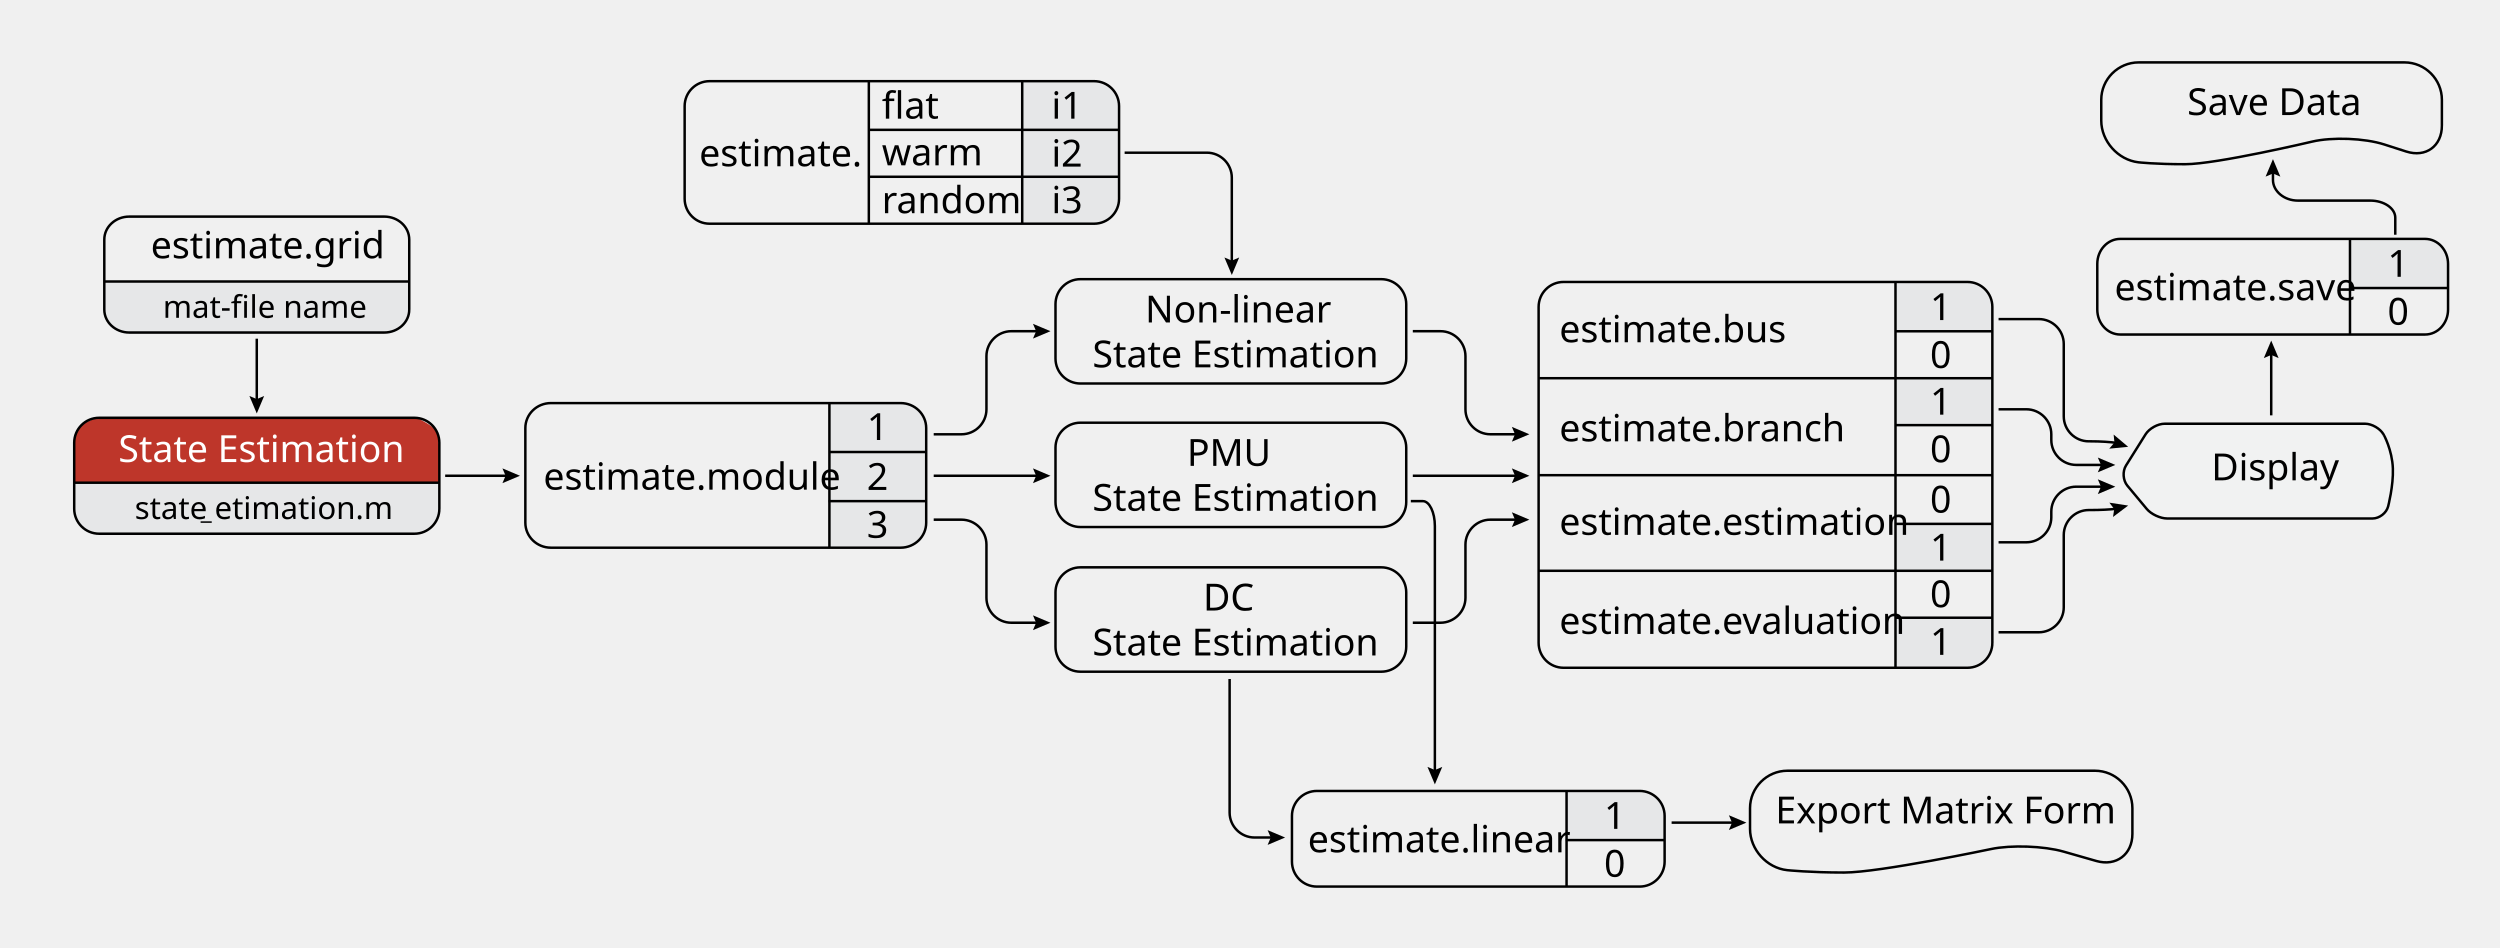
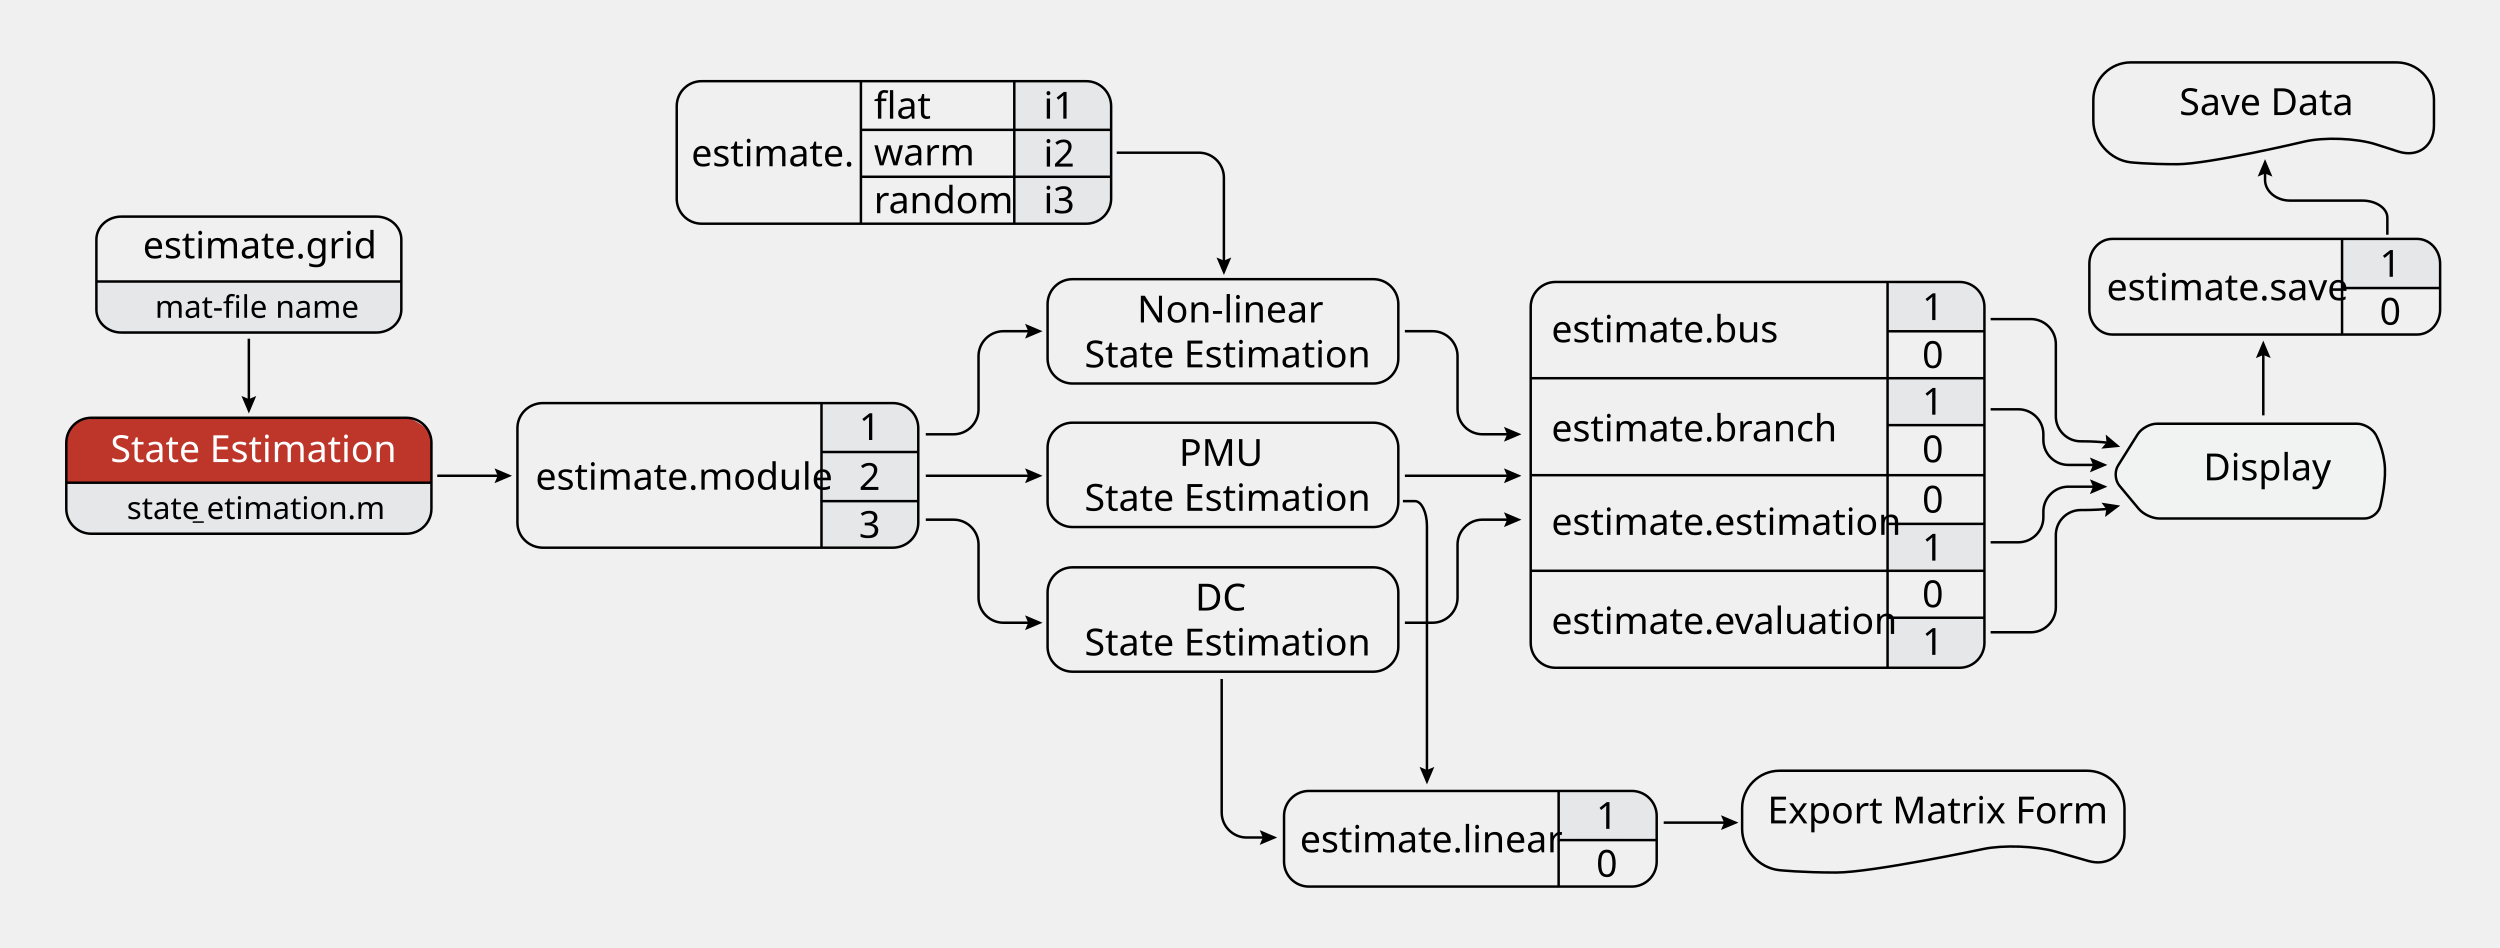
<svg xmlns="http://www.w3.org/2000/svg" version="1.1" id="Layer_1" x="0px" y="0px" width="358px" height="135.667px" viewBox="0 0 358 135.667" enable-background="new 0 0 358 135.667" xml:space="preserve">
-   <path fill="#E6E7E8" d="M285.303,88.458h-13.869v7.13c0-0.001,3.189,0.106,6.607,0.111c5.306,0.01,4.539-0.421,6.111-0.949  c0.935-0.314,1.188-2.666,1.209-3.9C285.383,89.467,285.303,88.458,285.303,88.458z" />
-   <text transform="matrix(1 0 0 1 21.5884 36.9907)" font-family="'CMR10'" font-size="5.357">estimate.grid</text>
-   <path fill="#BE362A" d="M59.714,59.829l-46.271,0.179c0,0-1.614,0.54-1.913,0.961c-0.627,0.881-0.917,1.816-0.917,1.816v6.24  c0,0,32.685,0.131,52.314,0v-3.847c0,0-0.004-2.803-0.488-3.54C61.985,60.948,59.714,59.829,59.714,59.829z" />
-   <path fill="#E6E7E8" d="M59.49,76.43H13.882l-2.49-1.271l-0.767-1.366v-4.661c0,0,32.67-0.105,52.29,0v4.84  c0,0-0.432,0.514-0.916,1.1C61.545,75.617,59.49,76.43,59.49,76.43z" />
-   <path fill="#FFFFFF" stroke="#000000" stroke-width="0.357" stroke-miterlimit="10" d="M10.625,69.123h52.29H10.625z" />
-   <text transform="matrix(1 0 0 1 16.9487 66.1646)" fill="#FFFFFF" font-family="'CMR10'" font-size="5.357">State Estimation</text>
-   <text transform="matrix(1 0 0 1 19.291 74.3242)">
+   <path fill="#E6E7E8" d="M284.168,88.458h-13.869v7.13c0-0.001,3.189,0.106,6.607,0.111c5.306,0.01,4.539-0.421,6.111-0.949  c0.935-0.314,1.188-2.666,1.209-3.9C284.248,89.467,284.168,88.458,284.168,88.458z" />
+   <text transform="matrix(1 0 0 1 20.4546 36.9907)" font-family="'CMR10'" font-size="5.357">estimate.grid</text>
+   <path fill="#BE362A" d="M58.581,59.829L12.31,60.008c0,0-1.614,0.54-1.913,0.961c-0.627,0.881-0.917,1.816-0.917,1.816v6.24  c0,0,32.685,0.131,52.314,0v-3.847c0,0-0.004-2.803-0.488-3.54C60.851,60.948,58.581,59.829,58.581,59.829z" />
+   <path fill="#E6E7E8" d="M58.356,76.43H12.748l-2.49-1.271l-0.767-1.366v-4.661c0,0,32.67-0.105,52.29,0v4.84  c0,0-0.432,0.514-0.916,1.1C60.412,75.617,58.356,76.43,58.356,76.43z" />
+   <path fill="#FFFFFF" stroke="#000000" stroke-width="0.357" stroke-miterlimit="10" d="M9.492,69.123h52.29H9.492z" />
+   <text transform="matrix(1 0 0 1 15.8149 66.1646)" fill="#FFFFFF" font-family="'CMR10'" font-size="5.357">State Estimation</text>
+   <text transform="matrix(1 0 0 1 18.1572 74.3242)">
    <tspan x="0" y="0" font-family="'CMR10'" font-size="4.465">state</tspan>
    <tspan x="9.438" y="0" font-family="'ArialMT'" font-size="3.572">_</tspan>
    <tspan x="11.424" y="0" font-family="'CMR10'" font-size="4.465">etimation.m</tspan>
  </text>
  <g>
-     <line fill="#FFFFFF" x1="63.749" y1="68.129" x2="74.458" y2="68.129" />
-     <g>
-       <line fill="none" stroke="#000000" stroke-width="0.357" stroke-miterlimit="10" x1="63.749" y1="68.129" x2="72.753" y2="68.129" />
-       <g>
-         <polygon points="71.95,69.188 72.4,68.129 71.95,67.071 74.458,68.129    " />
-       </g>
-     </g>
-   </g>
-   <g>
-     <line fill="#FFFFFF" x1="36.77" y1="48.5" x2="36.77" y2="59.209" />
-     <g>
-       <line fill="none" stroke="#000000" stroke-width="0.357" stroke-miterlimit="10" x1="36.77" y1="48.5" x2="36.77" y2="57.504" />
-       <g>
-         <polygon points="35.712,56.701 36.77,57.151 37.828,56.701 36.77,59.209    " />
-       </g>
-     </g>
-   </g>
-   <path fill="#E6E7E8" d="M55.744,47.619H17.657l-2.08-1.272l-0.641-1.365V40.32c0,0,27.283-0.105,43.667,0v4.84  c0,0-0.36,0.514-0.765,1.098C57.46,46.807,55.744,47.619,55.744,47.619z" />
-   <path fill="#FFFFFF" stroke="#000000" stroke-width="0.357" stroke-miterlimit="10" d="M14.937,40.312h43.667H14.937z" />
-   <text transform="matrix(1 0 0 1 23.3286 45.5117)" font-family="'CMR10'" font-size="4.465">mat-file name</text>
-   <path fill="none" stroke="#000000" stroke-width="0.357" stroke-miterlimit="10" d="M58.604,44.337  c0,1.813-1.599,3.282-3.571,3.282H18.508c-1.972,0-3.572-1.469-3.572-3.282V34.299c0-1.813,1.6-3.282,3.572-3.282h36.524  c1.973,0,3.571,1.469,3.571,3.282V44.337z" />
-   <path fill="none" stroke="#000000" stroke-width="0.357" stroke-miterlimit="10" d="M62.916,72.858  c0,1.972-1.599,3.571-3.572,3.571H14.197c-1.973,0-3.571-1.6-3.571-3.571V63.4c0-1.973,1.599-3.572,3.571-3.572h45.146  c1.973,0,3.572,1.599,3.572,3.572V72.858z" />
-   <path fill="#E6E7E8" d="M131.954,77.066c-0.412,0.693-2.172,1.363-2.172,1.363h-11.114V57.864c0,0,6.72-0.335,11.367,0.024  c0.642,0.049,1.292,0.808,1.774,0.976c0.262,0.091,0.814,1.365,0.816,3.284c0.005,4.015,0.083,7.395,0.091,9.697  c0.006,1.807-0.172,1.807-0.143,3.006C132.593,75.646,132.549,76.064,131.954,77.066z" />
-   <line fill="#FFFFFF" stroke="#000000" stroke-width="0.357" stroke-miterlimit="10" x1="118.668" y1="71.762" x2="132.716" y2="71.762" />
-   <text transform="matrix(1 0 0 1 124.1357 70.1543)" font-family="'CMR10'" font-size="5.357">2</text>
-   <text transform="matrix(1 0 0 1 124.1357 77.0195)" font-family="'CMR10'" font-size="5.357">3</text>
-   <path fill="#FFFFFF" stroke="#000000" stroke-width="0.357" stroke-miterlimit="10" d="M118.771,57.713V78.43V57.713z" />
-   <text transform="matrix(1 0 0 1 77.8149 70.1182)" font-family="'CMR10'" font-size="5.357">estimate.module</text>
-   <line fill="#FFFFFF" stroke="#000000" stroke-width="0.357" stroke-miterlimit="10" x1="118.762" y1="64.728" x2="132.631" y2="64.728" />
-   <text transform="matrix(1 0 0 1 124.1357 63.0112)" font-family="'CMR10'" font-size="5.357">1</text>
-   <path fill="none" stroke="#000000" stroke-width="0.357" stroke-miterlimit="10" d="M132.631,74.857  c0,1.973-1.639,3.572-3.66,3.572H78.889c-2.021,0-3.659-1.6-3.659-3.572V61.293c0-1.973,1.638-3.571,3.659-3.571h50.082  c2.021,0,3.66,1.599,3.66,3.571V74.857z" />
-   <g>
-     <g>
-       <path fill="none" stroke="#000000" stroke-width="0.357" stroke-miterlimit="10" d="M148.724,47.428h-3.893    c-1.964,0-3.572,1.607-3.572,3.572v7.617c0,1.964-1.607,3.572-3.572,3.572h-3.98" />
-       <g>
-         <polygon points="147.921,46.37 148.371,47.428 147.921,48.486 150.429,47.428    " />
-       </g>
-     </g>
-   </g>
-   <g>
-     <g>
-       <path fill="none" stroke="#000000" stroke-width="0.357" stroke-miterlimit="10" d="M148.724,89.176h-3.893    c-1.964,0-3.572-1.607-3.572-3.571v-7.617c0-1.964-1.607-3.571-3.572-3.571h-3.98" />
-       <g>
-         <polygon points="147.921,88.117 148.371,89.176 147.921,90.234 150.429,89.176    " />
-       </g>
-     </g>
-   </g>
-   <text transform="matrix(1 0 0 1 163.9868 46.1768)">
+     <line fill="#FFFFFF" x1="62.615" y1="68.129" x2="73.325" y2="68.129" />
+     <g>
+       <line fill="none" stroke="#000000" stroke-width="0.357" stroke-miterlimit="10" x1="62.615" y1="68.129" x2="71.619" y2="68.129" />
+       <g>
+         <polygon points="70.816,69.188 71.266,68.129 70.816,67.071 73.325,68.129    " />
+       </g>
+     </g>
+   </g>
+   <g>
+     <line fill="#FFFFFF" x1="35.636" y1="48.5" x2="35.636" y2="59.209" />
+     <g>
+       <line fill="none" stroke="#000000" stroke-width="0.357" stroke-miterlimit="10" x1="35.636" y1="48.5" x2="35.636" y2="57.504" />
+       <g>
+         <polygon points="34.578,56.701 35.636,57.151 36.694,56.701 35.636,59.209    " />
+       </g>
+     </g>
+   </g>
+   <path fill="#E6E7E8" d="M54.61,47.619H16.523l-2.08-1.272l-0.641-1.365V40.32c0,0,27.283-0.105,43.667,0v4.84  c0,0-0.36,0.514-0.765,1.098C56.326,46.807,54.61,47.619,54.61,47.619z" />
+   <path fill="#FFFFFF" stroke="#000000" stroke-width="0.357" stroke-miterlimit="10" d="M13.803,40.312H57.47H13.803z" />
+   <text transform="matrix(1 0 0 1 22.1948 45.5117)" font-family="'CMR10'" font-size="4.465">mat-file name</text>
+   <path fill="none" stroke="#000000" stroke-width="0.357" stroke-miterlimit="10" d="M57.47,44.337c0,1.813-1.599,3.282-3.571,3.282  H17.375c-1.972,0-3.572-1.469-3.572-3.282V34.299c0-1.813,1.6-3.282,3.572-3.282h36.524c1.973,0,3.571,1.469,3.571,3.282V44.337z" />
+   <path fill="none" stroke="#000000" stroke-width="0.357" stroke-miterlimit="10" d="M61.782,72.858  c0,1.972-1.599,3.571-3.572,3.571H13.063c-1.973,0-3.571-1.6-3.571-3.571V63.4c0-1.973,1.599-3.572,3.571-3.572h45.146  c1.973,0,3.572,1.599,3.572,3.572V72.858z" />
+   <path fill="#E6E7E8" d="M130.82,77.066c-0.412,0.693-2.172,1.363-2.172,1.363h-11.114V57.864c0,0,6.72-0.335,11.367,0.024  c0.642,0.049,1.292,0.808,1.774,0.976c0.262,0.091,0.814,1.365,0.816,3.284c0.005,4.015,0.083,7.395,0.091,9.697  c0.006,1.807-0.172,1.807-0.143,3.006C131.459,75.646,131.416,76.064,130.82,77.066z" />
+   <line fill="#FFFFFF" stroke="#000000" stroke-width="0.357" stroke-miterlimit="10" x1="117.535" y1="71.762" x2="131.582" y2="71.762" />
+   <text transform="matrix(1 0 0 1 123.002 70.1543)" font-family="'CMR10'" font-size="5.357">2</text>
+   <text transform="matrix(1 0 0 1 123.002 77.0195)" font-family="'CMR10'" font-size="5.357">3</text>
+   <path fill="#FFFFFF" stroke="#000000" stroke-width="0.357" stroke-miterlimit="10" d="M117.637,57.713V78.43V57.713z" />
+   <text transform="matrix(1 0 0 1 76.6812 70.1182)" font-family="'CMR10'" font-size="5.357">estimate.module</text>
+   <line fill="#FFFFFF" stroke="#000000" stroke-width="0.357" stroke-miterlimit="10" x1="117.628" y1="64.728" x2="131.497" y2="64.728" />
+   <text transform="matrix(1 0 0 1 123.002 63.0112)" font-family="'CMR10'" font-size="5.357">1</text>
+   <path fill="none" stroke="#000000" stroke-width="0.357" stroke-miterlimit="10" d="M131.497,74.857  c0,1.973-1.639,3.572-3.66,3.572H77.755c-2.021,0-3.659-1.6-3.659-3.572V61.293c0-1.973,1.638-3.571,3.659-3.571h50.082  c2.021,0,3.66,1.599,3.66,3.571V74.857z" />
+   <g>
+     <g>
+       <path fill="none" stroke="#000000" stroke-width="0.357" stroke-miterlimit="10" d="M147.59,47.428h-3.893    c-1.964,0-3.572,1.607-3.572,3.572v7.617c0,1.964-1.607,3.572-3.572,3.572h-3.98" />
+       <g>
+         <polygon points="146.787,46.37 147.237,47.428 146.787,48.486 149.295,47.428    " />
+       </g>
+     </g>
+   </g>
+   <g>
+     <g>
+       <path fill="none" stroke="#000000" stroke-width="0.357" stroke-miterlimit="10" d="M147.59,89.176h-3.893    c-1.964,0-3.572-1.607-3.572-3.571v-7.617c0-1.964-1.607-3.571-3.572-3.571h-3.98" />
+       <g>
+         <polygon points="146.787,88.117 147.237,89.176 146.787,90.234 149.295,89.176    " />
+       </g>
+     </g>
+   </g>
+   <text transform="matrix(1 0 0 1 162.853 46.1768)">
    <tspan x="0" y="0" font-family="'CMR10'" font-size="5.357">Non-linear</tspan>
    <tspan x="-7.548" y="6.429" font-family="'CMR10'" font-size="5.357">State Estimation</tspan>
  </text>
-   <path fill="none" stroke="#000000" stroke-width="0.357" stroke-miterlimit="10" d="M201.373,51.348  c0,1.973-1.599,3.572-3.571,3.572h-43.083c-1.973,0-3.572-1.599-3.572-3.572v-7.799c0-1.973,1.599-3.572,3.572-3.572h43.083  c1.973,0,3.571,1.599,3.571,3.572V51.348z" />
-   <text transform="matrix(1 0 0 1 169.9766 66.7139)">
+   <path fill="none" stroke="#000000" stroke-width="0.357" stroke-miterlimit="10" d="M200.239,51.348  c0,1.973-1.599,3.572-3.571,3.572h-43.083c-1.973,0-3.572-1.599-3.572-3.572v-7.799c0-1.973,1.599-3.572,3.572-3.572h43.083  c1.973,0,3.571,1.599,3.571,3.572V51.348z" />
+   <text transform="matrix(1 0 0 1 168.8428 66.7139)">
    <tspan x="0" y="0" font-family="'CMR10'" font-size="5.357">PMU</tspan>
    <tspan x="-13.538" y="6.429" font-family="'CMR10'" font-size="5.357">State Estimation</tspan>
  </text>
-   <path fill="none" stroke="#000000" stroke-width="0.357" stroke-miterlimit="10" d="M201.373,71.9c0,1.973-1.599,3.572-3.571,3.572  h-43.083c-1.973,0-3.572-1.6-3.572-3.572v-7.799c0-1.973,1.599-3.572,3.572-3.572h43.083c1.973,0,3.571,1.599,3.571,3.572V71.9z" />
-   <text transform="matrix(1 0 0 1 172.2827 87.4297)">
+   <path fill="none" stroke="#000000" stroke-width="0.357" stroke-miterlimit="10" d="M200.239,71.9c0,1.973-1.599,3.572-3.571,3.572  h-43.083c-1.973,0-3.572-1.6-3.572-3.572v-7.799c0-1.973,1.599-3.572,3.572-3.572h43.083c1.973,0,3.571,1.599,3.571,3.572V71.9z" />
+   <text transform="matrix(1 0 0 1 171.1489 87.4297)">
    <tspan x="0" y="0" font-family="'CMR10'" font-size="5.357">DC</tspan>
    <tspan x="-15.844" y="6.429" font-family="'CMR10'" font-size="5.357">State Estimation</tspan>
  </text>
-   <path fill="none" stroke="#000000" stroke-width="0.357" stroke-miterlimit="10" d="M201.373,92.615  c0,1.973-1.599,3.571-3.571,3.571h-43.083c-1.973,0-3.572-1.599-3.572-3.571v-7.801c0-1.973,1.599-3.571,3.572-3.571h43.083  c1.973,0,3.571,1.599,3.571,3.571V92.615z" />
-   <g>
-     <line fill="#FFFFFF" x1="133.708" y1="68.129" x2="150.43" y2="68.129" />
-     <g>
-       <line fill="none" stroke="#000000" stroke-width="0.357" stroke-miterlimit="10" x1="133.708" y1="68.129" x2="148.725" y2="68.129" />
-       <g>
-         <polygon points="147.922,69.188 148.372,68.129 147.922,67.071 150.43,68.129    " />
-       </g>
-     </g>
-   </g>
-   <g>
-     <text transform="matrix(1 0 0 1 126.2764 16.9893)" font-family="'CMR10'" font-size="5.357">flat</text>
-     <text transform="matrix(1 0 0 1 126.2759 23.6763)" font-family="'CMR10'" font-size="5.357">warm</text>
-     <text transform="matrix(1 0 0 1 126.2754 30.5342)" font-family="'CMR10'" font-size="5.357">random</text>
-     <path fill="#FFFFFF" stroke="#000000" stroke-width="0.357" stroke-miterlimit="10" d="M124.417,11.624v20.41V11.624z" />
-     <text transform="matrix(1 0 0 1 100.126 23.8101)" font-family="'CMR10'" font-size="5.357">estimate.</text>
-     <path fill="#E6E7E8" d="M159.737,30.303l-1.721,1.471l-5.141,0.26l-6.495,0.071V11.623c0,0,3.208,0.044,6.495,0.076   c2.795,0.027,5.467-0.281,6.448,1.129c0.235,0.338,0.91,1.305,0.915,2.602c0.012,3.165,0.056,7.159,0.07,9.649   C160.328,29.141,159.737,30.303,159.737,30.303z" />
-     <path fill="#FFFFFF" stroke="#000000" stroke-width="0.357" stroke-miterlimit="10" d="M146.38,11.643v20.391V11.643z" />
-     <line fill="#FFFFFF" stroke="#000000" stroke-width="0.357" stroke-miterlimit="10" x1="124.417" y1="25.314" x2="160.249" y2="25.314" />
-     <line fill="#FFFFFF" stroke="#000000" stroke-width="0.357" stroke-miterlimit="10" x1="124.417" y1="18.594" x2="160.249" y2="18.594" />
-     <text transform="matrix(1 0 0 1 150.5771 16.9893)" font-family="'CMR10'" font-size="5.357">i1</text>
-     <text transform="matrix(1 0 0 1 150.5771 23.854)" font-family="'CMR10'" font-size="5.357">i2</text>
-     <text transform="matrix(1 0 0 1 150.5771 30.5342)" font-family="'CMR10'" font-size="5.357">i3</text>
-     <path fill="none" stroke="#000000" stroke-width="0.357" stroke-miterlimit="10" d="M160.249,28.462   c0,1.973-1.599,3.572-3.571,3.572h-55.066c-1.972,0-3.571-1.599-3.571-3.572V15.194c0-1.972,1.599-3.571,3.571-3.571h55.066   c1.972,0,3.571,1.599,3.571,3.571V28.462z" />
-   </g>
-   <g>
-     <g>
-       <path fill="none" stroke="#000000" stroke-width="0.357" stroke-miterlimit="10" d="M161.047,21.864h11.776    c1.965,0,3.572,1.607,3.572,3.572v12.237" />
-       <g>
-         <polygon points="175.337,36.871 176.396,37.32 177.453,36.871 176.396,39.379    " />
-       </g>
-     </g>
-   </g>
-   <g>
-     <g>
-       <path fill="none" stroke="#000000" stroke-width="0.357" stroke-miterlimit="10" d="M217.302,62.188h-3.878    c-1.964,0-3.571-1.607-3.571-3.572V51c0-1.964-1.607-3.572-3.571-3.572h-3.968" />
-       <g>
-         <polygon points="216.5,61.13 216.949,62.188 216.5,63.247 219.008,62.188    " />
-       </g>
-     </g>
-   </g>
-   <g>
-     <g>
-       <path fill="none" stroke="#000000" stroke-width="0.357" stroke-miterlimit="10" d="M217.302,74.416h-3.878    c-1.964,0-3.571,1.607-3.571,3.571v7.617c0,1.964-1.607,3.571-3.571,3.571h-3.968" />
-       <g>
-         <polygon points="216.5,73.357 216.949,74.416 216.5,75.475 219.008,74.416    " />
-       </g>
-     </g>
-   </g>
-   <g>
-     <line fill="#FFFFFF" x1="202.314" y1="68.129" x2="219.008" y2="68.129" />
-     <g>
-       <line fill="none" stroke="#000000" stroke-width="0.357" stroke-miterlimit="10" x1="202.314" y1="68.129" x2="217.302" y2="68.129" />
-       <g>
-         <polygon points="216.5,69.188 216.949,68.129 216.5,67.071 219.008,68.129    " />
-       </g>
-     </g>
-   </g>
-   <path fill="#E6E7E8" d="M285.305,54.159h-13.871v6.772c0,0,3.469,0.066,7.053,0c1.904-0.036,6.809-0.053,6.809-0.053  s0.047-3.094,0.066-4.328C285.383,55.168,285.305,54.159,285.305,54.159z" />
-   <path fill="#E6E7E8" d="M285.303,47.439h-13.869v-6.772c0,0,3.189-0.285,6.607-0.291c5.306-0.009,4.182,0.243,5.754,0.771  c0.936,0.314,1.546,2.667,1.566,3.901C285.383,46.429,285.303,47.439,285.303,47.439z" />
-   <path fill="#FFFFFF" stroke="#000000" stroke-width="0.357" stroke-miterlimit="10" d="M271.434,40.487v27.559V40.487z" />
-   <line fill="#FFFFFF" stroke="#000000" stroke-width="0.357" stroke-miterlimit="10" x1="220.33" y1="54.159" x2="285.303" y2="54.159" />
-   <line fill="#FFFFFF" stroke="#000000" stroke-width="0.357" stroke-miterlimit="10" x1="271.434" y1="47.439" x2="285.303" y2="47.439" />
-   <line fill="none" stroke="#000000" stroke-width="0.357" stroke-miterlimit="10" x1="271.434" y1="60.878" x2="285.303" y2="60.878" />
-   <text transform="matrix(1 0 0 1 223.2959 63.1982)" font-family="'CMR10'" font-size="5.357">estimate.branch</text>
-   <text transform="matrix(1 0 0 1 223.2959 49.0137)" font-family="'CMR10'" font-size="5.357">estimate.bus</text>
-   <text transform="matrix(1 0 0 1 276.3838 45.834)" font-family="'CMR10'" font-size="5.357">1</text>
-   <text transform="matrix(1 0 0 1 276.3838 52.6997)" font-family="'CMR10'" font-size="5.357">0</text>
-   <text transform="matrix(1 0 0 1 276.3838 59.3794)" font-family="'CMR10'" font-size="5.357">1</text>
-   <text transform="matrix(1 0 0 1 276.3838 66.2026)" font-family="'CMR10'" font-size="5.357">0</text>
-   <path fill="#E6E7E8" d="M285.303,81.809h-13.869v-6.971h13.869c0,0,0.038,3.346,0.059,4.58  C285.383,80.801,285.303,81.809,285.303,81.809z" />
-   <path fill="#FFFFFF" stroke="#000000" stroke-width="0.357" stroke-miterlimit="10" d="M271.434,68.046v27.579V68.046z" />
-   <line fill="#FFFFFF" stroke="#000000" stroke-width="0.357" stroke-miterlimit="10" x1="220.33" y1="81.738" x2="285.303" y2="81.738" />
-   <line fill="#FFFFFF" stroke="#000000" stroke-width="0.357" stroke-miterlimit="10" x1="271.434" y1="75.02" x2="285.303" y2="75.02" />
-   <line fill="none" stroke="#000000" stroke-width="0.357" stroke-miterlimit="10" x1="271.434" y1="88.458" x2="285.303" y2="88.458" />
-   <text transform="matrix(1 0 0 1 223.2949 90.7773)" font-family="'CMR10'" font-size="5.357">estimate.evaluation</text>
-   <text transform="matrix(1 0 0 1 223.2949 76.5938)" font-family="'CMR10'" font-size="5.357">estimate.estimation</text>
-   <text transform="matrix(1 0 0 1 276.3838 73.4141)" font-family="'CMR10'" font-size="5.357">0</text>
-   <text transform="matrix(1 0 0 1 276.3838 80.2793)" font-family="'CMR10'" font-size="5.357">1</text>
-   <text transform="matrix(1 0 0 1 276.3838 86.959)" font-family="'CMR10'" font-size="5.357">0</text>
-   <text transform="matrix(1 0 0 1 276.3838 93.7813)" font-family="'CMR10'" font-size="5.357">1</text>
-   <line fill="#FFFFFF" stroke="#000000" stroke-width="0.357" stroke-miterlimit="10" x1="220.33" y1="68.046" x2="285.303" y2="68.046" />
-   <g>
-     <path fill="none" stroke="#000000" stroke-width="0.357" stroke-miterlimit="10" d="M349.68,17.979   c0,2.947-2.296,4.621-5.102,3.721l-3.164-1.016c-2.806-0.9-7.447-1.082-10.315-0.404c0,0-13.669,3.233-18.192,3.235   c-4.333,0.001-6.687-0.273-6.687-0.273c-2.927-0.341-5.321-3.031-5.321-5.978v-2.971c0-2.947,2.411-5.357,5.357-5.357h38.066   c2.946,0,5.357,2.411,5.357,5.357V17.979z" />
-   </g>
-   <g>
-     <path fill="#F1F2F2" d="M342.66,67.103c0.091,2.446-0.68,5.416-0.68,5.416c-0.246,0.95-1.252,1.729-2.234,1.729H310.34   c-0.982,0-2.301-0.617-2.93-1.372l-2.772-3.328c-0.629-0.755-0.717-2.053-0.194-2.885l2.805-4.473   c0.522-0.832,1.753-1.513,2.735-1.513h28.69c0.982,0,2.182,0.7,2.665,1.555C341.339,62.231,342.563,64.396,342.66,67.103z" />
-     <path fill="none" stroke="#000000" stroke-width="0.357" stroke-miterlimit="10" d="M342.66,67.103   c0.091,2.446-0.68,5.416-0.68,5.416c-0.246,0.95-1.252,1.729-2.234,1.729H310.34c-0.982,0-2.301-0.617-2.93-1.372l-2.772-3.328   c-0.629-0.755-0.717-2.053-0.194-2.885l2.805-4.473c0.522-0.832,1.753-1.513,2.735-1.513h28.69c0.982,0,2.182,0.7,2.665,1.555   C341.339,62.231,342.563,64.396,342.66,67.103z" />
-   </g>
-   <g>
-     <g>
-       <path fill="none" stroke="#000000" stroke-width="0.357" stroke-miterlimit="10" d="M301.21,66.577h-3.893    c-1.964,0-3.571-1.607-3.571-3.572v-0.822c0-1.964-1.607-3.572-3.571-3.572h-3.98" />
-       <g>
-         <polygon points="300.408,65.519 300.857,66.577 300.408,67.635 302.916,66.577    " />
-       </g>
-     </g>
-   </g>
-   <g>
-     <g>
-       <path fill="none" stroke="#000000" stroke-width="0.357" stroke-miterlimit="10" d="M301.21,69.693h-3.893    c-1.964,0-3.571,1.607-3.571,3.571v0.821c0,1.964-1.607,3.571-3.571,3.571h-3.98" />
-       <g>
-         <polygon points="300.408,68.635 300.857,69.693 300.408,70.752 302.916,69.693    " />
-       </g>
-     </g>
-   </g>
-   <text transform="matrix(1 0 0 1 316.6709 68.7837)" font-family="'CMR10'" font-size="5.357">Display</text>
-   <path fill="#E6E7E8" d="M348.568,34.557c-0.411-0.223-0.683-0.111-0.683-0.111h-11.471v6.613c0,0,7.257,0.108,11.902-0.008  c0.644-0.016,1.761,0.106,2.243,0.052c0.262-0.029-0.182-0.808-0.01-1.422c0.272-0.968-0.249-2.291-0.241-3.031  c0.007-0.581-0.357-0.997-0.696-1.318C349.355,35.09,349.164,34.879,348.568,34.557z" />
-   <line fill="#FFFFFF" stroke="#000000" stroke-width="0.357" stroke-miterlimit="10" x1="336.415" y1="41.246" x2="350.561" y2="41.246" />
-   <text transform="matrix(1 0 0 1 341.8896 39.6411)" font-family="'CMR10'" font-size="5.357">1</text>
-   <text transform="matrix(1 0 0 1 341.8896 46.5068)" font-family="'CMR10'" font-size="5.357">0</text>
-   <path fill="#FFFFFF" stroke="#000000" stroke-width="0.357" stroke-miterlimit="10" d="M336.518,34.209v13.694V34.209z" />
-   <text transform="matrix(1 0 0 1 302.7988 42.9976)" font-family="'CMR10'" font-size="5.357">estimate.save</text>
-   <path fill="none" stroke="#000000" stroke-width="0.357" stroke-miterlimit="10" d="M350.561,44.332  c0,1.973-1.473,3.572-3.291,3.572h-43.648c-1.817,0-3.291-1.599-3.291-3.572v-6.548c0-1.972,1.474-3.572,3.291-3.572h43.648  c1.818,0,3.291,1.6,3.291,3.572V44.332z" />
-   <g>
-     <line fill="#FFFFFF" x1="325.238" y1="59.479" x2="325.238" y2="48.77" />
-     <g>
-       <line fill="none" stroke="#000000" stroke-width="0.357" stroke-miterlimit="10" x1="325.238" y1="59.479" x2="325.238" y2="50.475" />
-       <g>
-         <polygon points="326.297,51.278 325.238,50.828 324.18,51.278 325.238,48.77    " />
-       </g>
-     </g>
-   </g>
-   <text transform="matrix(1 0 0 1 313.21 16.4761)" font-family="'CMR10'" font-size="5.357">Save Data</text>
-   <g>
-     <g>
-       <path fill="none" stroke="#000000" stroke-width="0.357" stroke-miterlimit="10" d="M325.488,24.491c0,0.384,0,0.813,0,1.265    c0,1.633,1.607,2.97,3.571,2.97l10.373,0c1.964,0,3.571,1.101,3.571,2.446c0,1.345,0,2.445,0,2.445" />
-       <g>
-         <polygon points="324.43,25.294 325.488,24.845 326.547,25.294 325.488,22.786    " />
-       </g>
-     </g>
-   </g>
-   <g>
-     <g>
-       <path fill="none" stroke="#000000" stroke-width="0.357" stroke-miterlimit="10" d="M286.194,45.693h5.765    c1.964,0,3.571,1.607,3.571,3.572v10.36c0,1.964,1.607,3.572,3.571,3.572h0.243c1.444,0,2.919,0.096,3.799,0.232" />
-       <g>
-         <polygon points="302.045,64.25 302.788,63.373 302.673,62.229 304.754,63.983    " />
-       </g>
-     </g>
-   </g>
-   <g>
-     <g>
-       <path fill="none" stroke="#000000" stroke-width="0.357" stroke-miterlimit="10" d="M286.194,90.542h5.765    c1.964,0,3.571-1.607,3.571-3.571V76.61c0-1.964,1.607-3.571,3.571-3.571h0.243c1.428,0,2.886-0.076,3.77-0.187" />
-       <g>
-         <polygon points="302.581,74.034 302.758,72.898 302.063,71.982 304.754,72.395    " />
-       </g>
-     </g>
-   </g>
-   <path fill="none" stroke="#000000" stroke-width="0.357" stroke-miterlimit="10" d="M285.306,92.054  c0,1.974-1.599,3.571-3.571,3.571H223.9c-1.972,0-3.57-1.598-3.57-3.571V43.947c0-1.972,1.599-3.571,3.57-3.571h57.834  c1.973,0,3.571,1.599,3.571,3.571V92.054z" />
-   <g>
-     <g>
-       <path fill="none" stroke="#000000" stroke-width="0.357" stroke-miterlimit="10" d="M205.473,110.62V75.333    c0-1.964-0.774-3.571-1.721-3.571c-0.947,0-1.722,0-1.722,0" />
-       <g>
-         <polygon points="206.531,109.818 205.473,110.268 204.414,109.818 205.473,112.326    " />
-       </g>
-     </g>
-   </g>
-   <g>
-     <g>
-       <path fill="none" stroke="#000000" stroke-width="0.357" stroke-miterlimit="10" d="M176.081,97.234v19.127    c0,1.964,1.607,3.571,3.572,3.571h2.671" />
-       <g>
-         <polygon points="181.522,120.99 181.972,119.933 181.522,118.875 184.03,119.933    " />
-       </g>
-     </g>
-   </g>
-   <path fill="#E6E7E8" d="M236.381,113.611c-0.41-0.223-0.682-0.111-0.682-0.111h-11.471v6.613c0,0,7.256,0.107,11.902-0.008  c0.643-0.016,1.761,0.105,2.242,0.053c0.262-0.029-0.182-0.809-0.009-1.424c0.272-0.967-0.249-2.29-0.241-3.03  c0.006-0.581-0.357-0.997-0.697-1.317C237.169,114.145,236.978,113.934,236.381,113.611z" />
-   <line fill="#FFFFFF" stroke="#000000" stroke-width="0.357" stroke-miterlimit="10" x1="224.229" y1="120.301" x2="238.373" y2="120.301" />
-   <text transform="matrix(1 0 0 1 229.7031 118.6953)" font-family="'CMR10'" font-size="5.357">1</text>
-   <text transform="matrix(1 0 0 1 229.7031 125.5605)" font-family="'CMR10'" font-size="5.357">0</text>
-   <path fill="#FFFFFF" stroke="#000000" stroke-width="0.357" stroke-miterlimit="10" d="M224.331,113.264v13.695V113.264z" />
-   <text transform="matrix(1 0 0 1 187.2764 122.0518)" font-family="'CMR10'" font-size="5.357">estimate.linear</text>
-   <path fill="none" stroke="#000000" stroke-width="0.357" stroke-miterlimit="10" d="M238.373,123.386  c0,1.974-1.6,3.573-3.572,3.573h-46.223c-1.972,0-3.57-1.6-3.57-3.573v-6.55c0-1.973,1.599-3.572,3.57-3.572h46.223  c1.973,0,3.572,1.6,3.572,3.572V123.386z" />
-   <g>
-     <line fill="#FFFFFF" x1="239.375" y1="117.8" x2="250.084" y2="117.8" />
-     <g>
-       <line fill="none" stroke="#000000" stroke-width="0.357" stroke-miterlimit="10" x1="239.375" y1="117.8" x2="248.378" y2="117.8" />
-       <g>
-         <polygon points="247.576,118.857 248.025,117.8 247.576,116.742 250.084,117.8    " />
-       </g>
-     </g>
-   </g>
-   <g>
-     <path fill="none" stroke="#000000" stroke-width="0.357" stroke-miterlimit="10" d="M305.359,119.412   c0,2.946-2.318,4.694-5.151,3.885l-4.701-1.345c-2.833-0.81-7.511-0.976-10.394-0.368c0,0-15.953,3.361-21.032,3.363   c-4.862,0.002-8.148-0.339-8.148-0.339c-2.931-0.305-5.329-2.965-5.329-5.911v-2.971c0-2.946,2.411-5.357,5.357-5.357h44.041   c2.946,0,5.357,2.411,5.357,5.357V119.412z" />
-   </g>
-   <text transform="matrix(1 0 0 1 254.2393 117.9063)" font-family="'CMR10'" font-size="5.357">Export Matrix Form</text>
+   <path fill="none" stroke="#000000" stroke-width="0.357" stroke-miterlimit="10" d="M200.239,92.615  c0,1.973-1.599,3.571-3.571,3.571h-43.083c-1.973,0-3.572-1.599-3.572-3.571v-7.801c0-1.973,1.599-3.571,3.572-3.571h43.083  c1.973,0,3.571,1.599,3.571,3.571V92.615z" />
+   <g>
+     <line fill="#FFFFFF" x1="132.574" y1="68.129" x2="149.296" y2="68.129" />
+     <g>
+       <line fill="none" stroke="#000000" stroke-width="0.357" stroke-miterlimit="10" x1="132.574" y1="68.129" x2="147.591" y2="68.129" />
+       <g>
+         <polygon points="146.788,69.188 147.238,68.129 146.788,67.071 149.296,68.129    " />
+       </g>
+     </g>
+   </g>
+   <g>
+     <text transform="matrix(1 0 0 1 125.1426 16.9893)" font-family="'CMR10'" font-size="5.357">flat</text>
+     <text transform="matrix(1 0 0 1 125.1421 23.6763)" font-family="'CMR10'" font-size="5.357">warm</text>
+     <text transform="matrix(1 0 0 1 125.1416 30.5342)" font-family="'CMR10'" font-size="5.357">random</text>
+     <path fill="#FFFFFF" stroke="#000000" stroke-width="0.357" stroke-miterlimit="10" d="M123.284,11.624v20.41V11.624z" />
+     <text transform="matrix(1 0 0 1 98.9922 23.8101)" font-family="'CMR10'" font-size="5.357">estimate.</text>
+     <path fill="#E6E7E8" d="M158.603,30.303l-1.721,1.471l-5.141,0.26l-6.495,0.071V11.623c0,0,3.208,0.044,6.495,0.076   c2.795,0.027,5.467-0.281,6.448,1.129c0.235,0.338,0.91,1.305,0.915,2.602c0.012,3.165,0.056,7.159,0.07,9.649   C159.194,29.141,158.603,30.303,158.603,30.303z" />
+     <path fill="#FFFFFF" stroke="#000000" stroke-width="0.357" stroke-miterlimit="10" d="M145.247,11.643v20.391V11.643z" />
+     <line fill="#FFFFFF" stroke="#000000" stroke-width="0.357" stroke-miterlimit="10" x1="123.283" y1="25.314" x2="159.115" y2="25.314" />
+     <line fill="#FFFFFF" stroke="#000000" stroke-width="0.357" stroke-miterlimit="10" x1="123.283" y1="18.594" x2="159.115" y2="18.594" />
+     <text transform="matrix(1 0 0 1 149.4434 16.9893)" font-family="'CMR10'" font-size="5.357">i1</text>
+     <text transform="matrix(1 0 0 1 149.4434 23.854)" font-family="'CMR10'" font-size="5.357">i2</text>
+     <text transform="matrix(1 0 0 1 149.4434 30.5342)" font-family="'CMR10'" font-size="5.357">i3</text>
+     <path fill="none" stroke="#000000" stroke-width="0.357" stroke-miterlimit="10" d="M159.115,28.462   c0,1.973-1.599,3.572-3.571,3.572h-55.066c-1.972,0-3.571-1.599-3.571-3.572V15.194c0-1.972,1.599-3.571,3.571-3.571h55.066   c1.972,0,3.571,1.599,3.571,3.571V28.462z" />
+   </g>
+   <g>
+     <g>
+       <path fill="none" stroke="#000000" stroke-width="0.357" stroke-miterlimit="10" d="M159.913,21.864h11.776    c1.965,0,3.572,1.607,3.572,3.572v12.237" />
+       <g>
+         <polygon points="174.203,36.871 175.262,37.32 176.319,36.871 175.262,39.379    " />
+       </g>
+     </g>
+   </g>
+   <g>
+     <g>
+       <path fill="none" stroke="#000000" stroke-width="0.357" stroke-miterlimit="10" d="M216.168,62.188h-3.878    c-1.964,0-3.571-1.607-3.571-3.572V51c0-1.964-1.607-3.572-3.571-3.572h-3.968" />
+       <g>
+         <polygon points="215.366,61.13 215.815,62.188 215.366,63.247 217.874,62.188    " />
+       </g>
+     </g>
+   </g>
+   <g>
+     <g>
+       <path fill="none" stroke="#000000" stroke-width="0.357" stroke-miterlimit="10" d="M216.168,74.416h-3.878    c-1.964,0-3.571,1.607-3.571,3.571v7.617c0,1.964-1.607,3.571-3.571,3.571h-3.968" />
+       <g>
+         <polygon points="215.366,73.357 215.815,74.416 215.366,75.475 217.874,74.416    " />
+       </g>
+     </g>
+   </g>
+   <g>
+     <line fill="#FFFFFF" x1="201.181" y1="68.129" x2="217.874" y2="68.129" />
+     <g>
+       <line fill="none" stroke="#000000" stroke-width="0.357" stroke-miterlimit="10" x1="201.181" y1="68.129" x2="216.168" y2="68.129" />
+       <g>
+         <polygon points="215.366,69.188 215.815,68.129 215.366,67.071 217.874,68.129    " />
+       </g>
+     </g>
+   </g>
+   <path fill="#E6E7E8" d="M284.17,54.159h-13.871v6.772c0,0,3.469,0.066,7.053,0c1.904-0.036,6.809-0.053,6.809-0.053  s0.047-3.094,0.066-4.328C284.248,55.168,284.17,54.159,284.17,54.159z" />
+   <path fill="#E6E7E8" d="M284.168,47.439h-13.869v-6.772c0,0,3.189-0.285,6.607-0.291c5.306-0.009,4.182,0.243,5.754,0.771  c0.936,0.314,1.546,2.667,1.566,3.901C284.248,46.429,284.168,47.439,284.168,47.439z" />
+   <path fill="#FFFFFF" stroke="#000000" stroke-width="0.357" stroke-miterlimit="10" d="M270.299,40.487v27.559V40.487z" />
+   <line fill="#FFFFFF" stroke="#000000" stroke-width="0.357" stroke-miterlimit="10" x1="219.196" y1="54.159" x2="284.168" y2="54.159" />
+   <line fill="#FFFFFF" stroke="#000000" stroke-width="0.357" stroke-miterlimit="10" x1="270.299" y1="47.439" x2="284.168" y2="47.439" />
+   <line fill="none" stroke="#000000" stroke-width="0.357" stroke-miterlimit="10" x1="270.299" y1="60.878" x2="284.168" y2="60.878" />
+   <text transform="matrix(1 0 0 1 222.1621 63.1982)" font-family="'CMR10'" font-size="5.357">estimate.branch</text>
+   <text transform="matrix(1 0 0 1 222.1621 49.0137)" font-family="'CMR10'" font-size="5.357">estimate.bus</text>
+   <text transform="matrix(1 0 0 1 275.25 45.834)" font-family="'CMR10'" font-size="5.357">1</text>
+   <text transform="matrix(1 0 0 1 275.25 52.6997)" font-family="'CMR10'" font-size="5.357">0</text>
+   <text transform="matrix(1 0 0 1 275.25 59.3794)" font-family="'CMR10'" font-size="5.357">1</text>
+   <text transform="matrix(1 0 0 1 275.25 66.2026)" font-family="'CMR10'" font-size="5.357">0</text>
+   <path fill="#E6E7E8" d="M284.168,81.809h-13.869v-6.971h13.869c0,0,0.038,3.346,0.059,4.58  C284.248,80.801,284.168,81.809,284.168,81.809z" />
+   <path fill="#FFFFFF" stroke="#000000" stroke-width="0.357" stroke-miterlimit="10" d="M270.299,68.046v27.579V68.046z" />
+   <line fill="#FFFFFF" stroke="#000000" stroke-width="0.357" stroke-miterlimit="10" x1="219.196" y1="81.738" x2="284.168" y2="81.738" />
+   <line fill="#FFFFFF" stroke="#000000" stroke-width="0.357" stroke-miterlimit="10" x1="270.299" y1="75.02" x2="284.168" y2="75.02" />
+   <line fill="none" stroke="#000000" stroke-width="0.357" stroke-miterlimit="10" x1="270.299" y1="88.458" x2="284.168" y2="88.458" />
+   <text transform="matrix(1 0 0 1 222.1611 90.7773)" font-family="'CMR10'" font-size="5.357">estimate.evaluation</text>
+   <text transform="matrix(1 0 0 1 222.1611 76.5938)" font-family="'CMR10'" font-size="5.357">estimate.estimation</text>
+   <text transform="matrix(1 0 0 1 275.25 73.4141)" font-family="'CMR10'" font-size="5.357">0</text>
+   <text transform="matrix(1 0 0 1 275.25 80.2793)" font-family="'CMR10'" font-size="5.357">1</text>
+   <text transform="matrix(1 0 0 1 275.25 86.959)" font-family="'CMR10'" font-size="5.357">0</text>
+   <text transform="matrix(1 0 0 1 275.25 93.7813)" font-family="'CMR10'" font-size="5.357">1</text>
+   <line fill="#FFFFFF" stroke="#000000" stroke-width="0.357" stroke-miterlimit="10" x1="219.196" y1="68.046" x2="284.168" y2="68.046" />
+   <g>
+     <path fill="none" stroke="#000000" stroke-width="0.357" stroke-miterlimit="10" d="M348.545,17.979   c0,2.947-2.296,4.621-5.102,3.721l-3.164-1.016c-2.806-0.9-7.447-1.082-10.315-0.404c0,0-13.669,3.233-18.192,3.235   c-4.333,0.001-6.687-0.273-6.687-0.273c-2.927-0.341-5.321-3.031-5.321-5.978v-2.971c0-2.947,2.411-5.357,5.357-5.357h38.066   c2.946,0,5.357,2.411,5.357,5.357V17.979z" />
+   </g>
+   <g>
+     <path fill="#F1F2F2" d="M341.525,67.103c0.091,2.446-0.68,5.416-0.68,5.416c-0.246,0.95-1.252,1.729-2.234,1.729h-29.406   c-0.982,0-2.301-0.617-2.93-1.372l-2.772-3.328c-0.629-0.755-0.717-2.053-0.194-2.885l2.805-4.473   c0.522-0.832,1.753-1.513,2.735-1.513h28.69c0.982,0,2.182,0.7,2.665,1.555C340.204,62.231,341.428,64.396,341.525,67.103z" />
+     <path fill="none" stroke="#000000" stroke-width="0.357" stroke-miterlimit="10" d="M341.525,67.103   c0.091,2.446-0.68,5.416-0.68,5.416c-0.246,0.95-1.252,1.729-2.234,1.729h-29.406c-0.982,0-2.301-0.617-2.93-1.372l-2.772-3.328   c-0.629-0.755-0.717-2.053-0.194-2.885l2.805-4.473c0.522-0.832,1.753-1.513,2.735-1.513h28.69c0.982,0,2.182,0.7,2.665,1.555   C340.204,62.231,341.428,64.396,341.525,67.103z" />
+   </g>
+   <g>
+     <g>
+       <path fill="none" stroke="#000000" stroke-width="0.357" stroke-miterlimit="10" d="M300.075,66.577h-3.893    c-1.964,0-3.571-1.607-3.571-3.572v-0.822c0-1.964-1.607-3.572-3.571-3.572h-3.98" />
+       <g>
+         <polygon points="299.273,65.519 299.723,66.577 299.273,67.635 301.781,66.577    " />
+       </g>
+     </g>
+   </g>
+   <g>
+     <g>
+       <path fill="none" stroke="#000000" stroke-width="0.357" stroke-miterlimit="10" d="M300.075,69.693h-3.893    c-1.964,0-3.571,1.607-3.571,3.571v0.821c0,1.964-1.607,3.571-3.571,3.571h-3.98" />
+       <g>
+         <polygon points="299.273,68.635 299.723,69.693 299.273,70.752 301.781,69.693    " />
+       </g>
+     </g>
+   </g>
+   <text transform="matrix(1 0 0 1 315.5371 68.7837)" font-family="'CMR10'" font-size="5.357">Display</text>
+   <path fill="#E6E7E8" d="M347.434,34.557c-0.411-0.223-0.683-0.111-0.683-0.111H335.28v6.613c0,0,7.257,0.108,11.902-0.008  c0.644-0.016,1.761,0.106,2.243,0.052c0.262-0.029-0.182-0.808-0.01-1.422c0.272-0.968-0.249-2.291-0.241-3.031  c0.007-0.581-0.357-0.997-0.696-1.318C348.221,35.09,348.029,34.879,347.434,34.557z" />
+   <line fill="#FFFFFF" stroke="#000000" stroke-width="0.357" stroke-miterlimit="10" x1="335.28" y1="41.246" x2="349.426" y2="41.246" />
+   <text transform="matrix(1 0 0 1 340.7559 39.6411)" font-family="'CMR10'" font-size="5.357">1</text>
+   <text transform="matrix(1 0 0 1 340.7559 46.5068)" font-family="'CMR10'" font-size="5.357">0</text>
+   <path fill="#FFFFFF" stroke="#000000" stroke-width="0.357" stroke-miterlimit="10" d="M335.383,34.209v13.694V34.209z" />
+   <text transform="matrix(1 0 0 1 301.665 42.9976)" font-family="'CMR10'" font-size="5.357">estimate.save</text>
+   <path fill="none" stroke="#000000" stroke-width="0.357" stroke-miterlimit="10" d="M349.426,44.332  c0,1.973-1.473,3.572-3.291,3.572h-43.648c-1.817,0-3.291-1.599-3.291-3.572v-6.548c0-1.972,1.474-3.572,3.291-3.572h43.648  c1.818,0,3.291,1.6,3.291,3.572V44.332z" />
+   <g>
+     <line fill="#FFFFFF" x1="324.104" y1="59.479" x2="324.104" y2="48.77" />
+     <g>
+       <line fill="none" stroke="#000000" stroke-width="0.357" stroke-miterlimit="10" x1="324.104" y1="59.479" x2="324.104" y2="50.475" />
+       <g>
+         <polygon points="325.162,51.278 324.104,50.828 323.045,51.278 324.104,48.77    " />
+       </g>
+     </g>
+   </g>
+   <text transform="matrix(1 0 0 1 312.0762 16.4761)" font-family="'CMR10'" font-size="5.357">Save Data</text>
+   <g>
+     <g>
+       <path fill="none" stroke="#000000" stroke-width="0.357" stroke-miterlimit="10" d="M324.354,24.491c0,0.384,0,0.813,0,1.265    c0,1.633,1.607,2.97,3.571,2.97l10.373,0c1.964,0,3.571,1.101,3.571,2.446c0,1.345,0,2.445,0,2.445" />
+       <g>
+         <polygon points="323.295,25.294 324.354,24.845 325.412,25.294 324.354,22.786    " />
+       </g>
+     </g>
+   </g>
+   <g>
+     <g>
+       <path fill="none" stroke="#000000" stroke-width="0.357" stroke-miterlimit="10" d="M285.06,45.693h5.765    c1.964,0,3.571,1.607,3.571,3.572v10.36c0,1.964,1.607,3.572,3.571,3.572h0.243c1.444,0,2.919,0.096,3.799,0.232" />
+       <g>
+         <polygon points="300.91,64.25 301.653,63.373 301.538,62.229 303.619,63.983    " />
+       </g>
+     </g>
+   </g>
+   <g>
+     <g>
+       <path fill="none" stroke="#000000" stroke-width="0.357" stroke-miterlimit="10" d="M285.06,90.542h5.765    c1.964,0,3.571-1.607,3.571-3.571V76.61c0-1.964,1.607-3.571,3.571-3.571h0.243c1.428,0,2.886-0.076,3.77-0.187" />
+       <g>
+         <polygon points="301.446,74.034 301.623,72.898 300.928,71.982 303.619,72.395    " />
+       </g>
+     </g>
+   </g>
+   <path fill="none" stroke="#000000" stroke-width="0.357" stroke-miterlimit="10" d="M284.171,92.054  c0,1.974-1.599,3.571-3.571,3.571h-57.833c-1.972,0-3.57-1.598-3.57-3.571V43.947c0-1.972,1.599-3.571,3.57-3.571H280.6  c1.973,0,3.571,1.599,3.571,3.571V92.054z" />
+   <g>
+     <g>
+       <path fill="none" stroke="#000000" stroke-width="0.357" stroke-miterlimit="10" d="M204.339,110.62V75.333    c0-1.964-0.774-3.571-1.721-3.571c-0.947,0-1.722,0-1.722,0" />
+       <g>
+         <polygon points="205.397,109.818 204.339,110.268 203.28,109.818 204.339,112.326    " />
+       </g>
+     </g>
+   </g>
+   <g>
+     <g>
+       <path fill="none" stroke="#000000" stroke-width="0.357" stroke-miterlimit="10" d="M174.947,97.234v19.127    c0,1.964,1.607,3.571,3.572,3.571h2.671" />
+       <g>
+         <polygon points="180.389,120.99 180.838,119.933 180.389,118.875 182.896,119.933    " />
+       </g>
+     </g>
+   </g>
+   <path fill="#E6E7E8" d="M235.247,113.611c-0.41-0.223-0.682-0.111-0.682-0.111h-11.471v6.613c0,0,7.256,0.107,11.902-0.008  c0.643-0.016,1.761,0.105,2.242,0.053c0.262-0.029-0.182-0.809-0.009-1.424c0.272-0.967-0.249-2.29-0.241-3.03  c0.006-0.581-0.357-0.997-0.697-1.317C236.035,114.145,235.844,113.934,235.247,113.611z" />
+   <line fill="#FFFFFF" stroke="#000000" stroke-width="0.357" stroke-miterlimit="10" x1="223.095" y1="120.301" x2="237.239" y2="120.301" />
+   <text transform="matrix(1 0 0 1 228.5693 118.6953)" font-family="'CMR10'" font-size="5.357">1</text>
+   <text transform="matrix(1 0 0 1 228.5693 125.5605)" font-family="'CMR10'" font-size="5.357">0</text>
+   <path fill="#FFFFFF" stroke="#000000" stroke-width="0.357" stroke-miterlimit="10" d="M223.197,113.264v13.695V113.264z" />
+   <text transform="matrix(1 0 0 1 186.1426 122.0518)" font-family="'CMR10'" font-size="5.357">estimate.linear</text>
+   <path fill="none" stroke="#000000" stroke-width="0.357" stroke-miterlimit="10" d="M237.239,123.386  c0,1.974-1.6,3.573-3.572,3.573h-46.223c-1.972,0-3.57-1.6-3.57-3.573v-6.55c0-1.973,1.599-3.572,3.57-3.572h46.223  c1.973,0,3.572,1.6,3.572,3.572V123.386z" />
+   <g>
+     <line fill="#FFFFFF" x1="238.241" y1="117.8" x2="248.95" y2="117.8" />
+     <g>
+       <line fill="none" stroke="#000000" stroke-width="0.357" stroke-miterlimit="10" x1="238.241" y1="117.8" x2="247.244" y2="117.8" />
+       <g>
+         <polygon points="246.442,118.857 246.892,117.8 246.442,116.742 248.95,117.8    " />
+       </g>
+     </g>
+   </g>
+   <g>
+     <path fill="none" stroke="#000000" stroke-width="0.357" stroke-miterlimit="10" d="M304.225,119.412   c0,2.946-2.318,4.694-5.151,3.885l-4.701-1.345c-2.833-0.81-7.511-0.976-10.394-0.368c0,0-15.953,3.361-21.032,3.363   c-4.862,0.002-8.147-0.339-8.147-0.339c-2.931-0.305-5.329-2.965-5.329-5.911v-2.971c0-2.946,2.411-5.357,5.357-5.357h44.04   c2.946,0,5.357,2.411,5.357,5.357V119.412z" />
+   </g>
+   <text transform="matrix(1 0 0 1 253.1055 117.9063)" font-family="'CMR10'" font-size="5.357">Export Matrix Form</text>
</svg>
